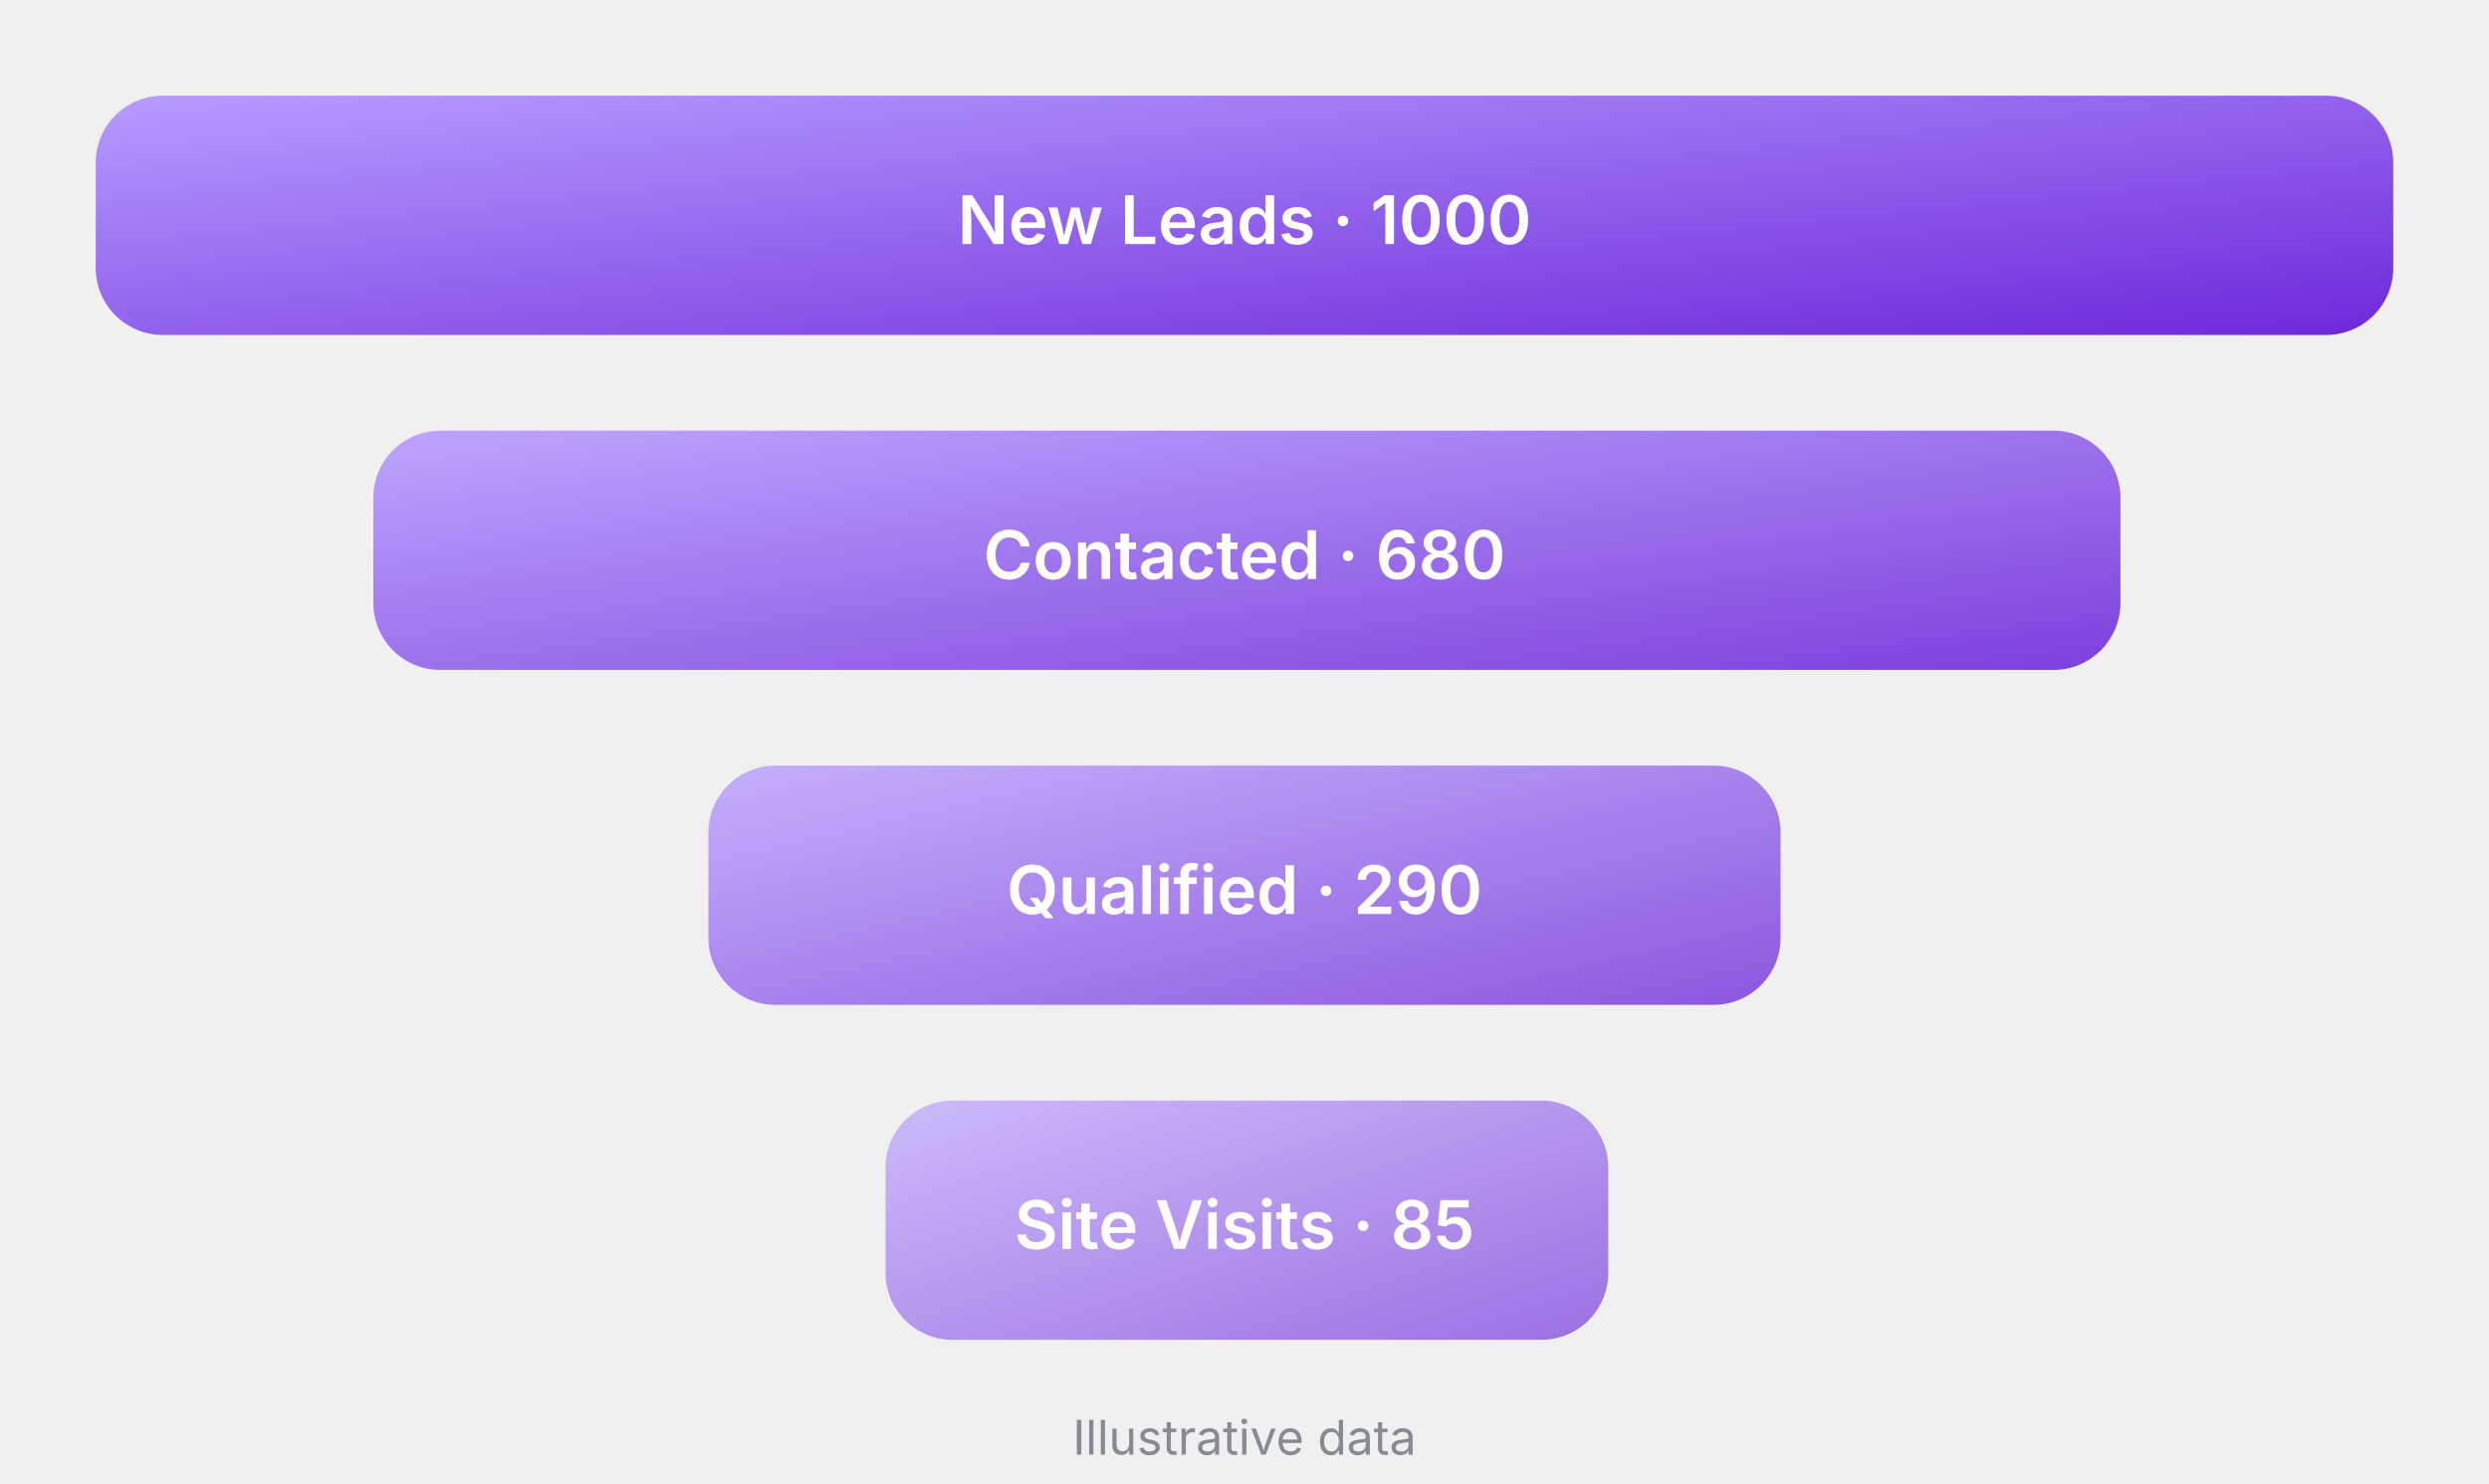
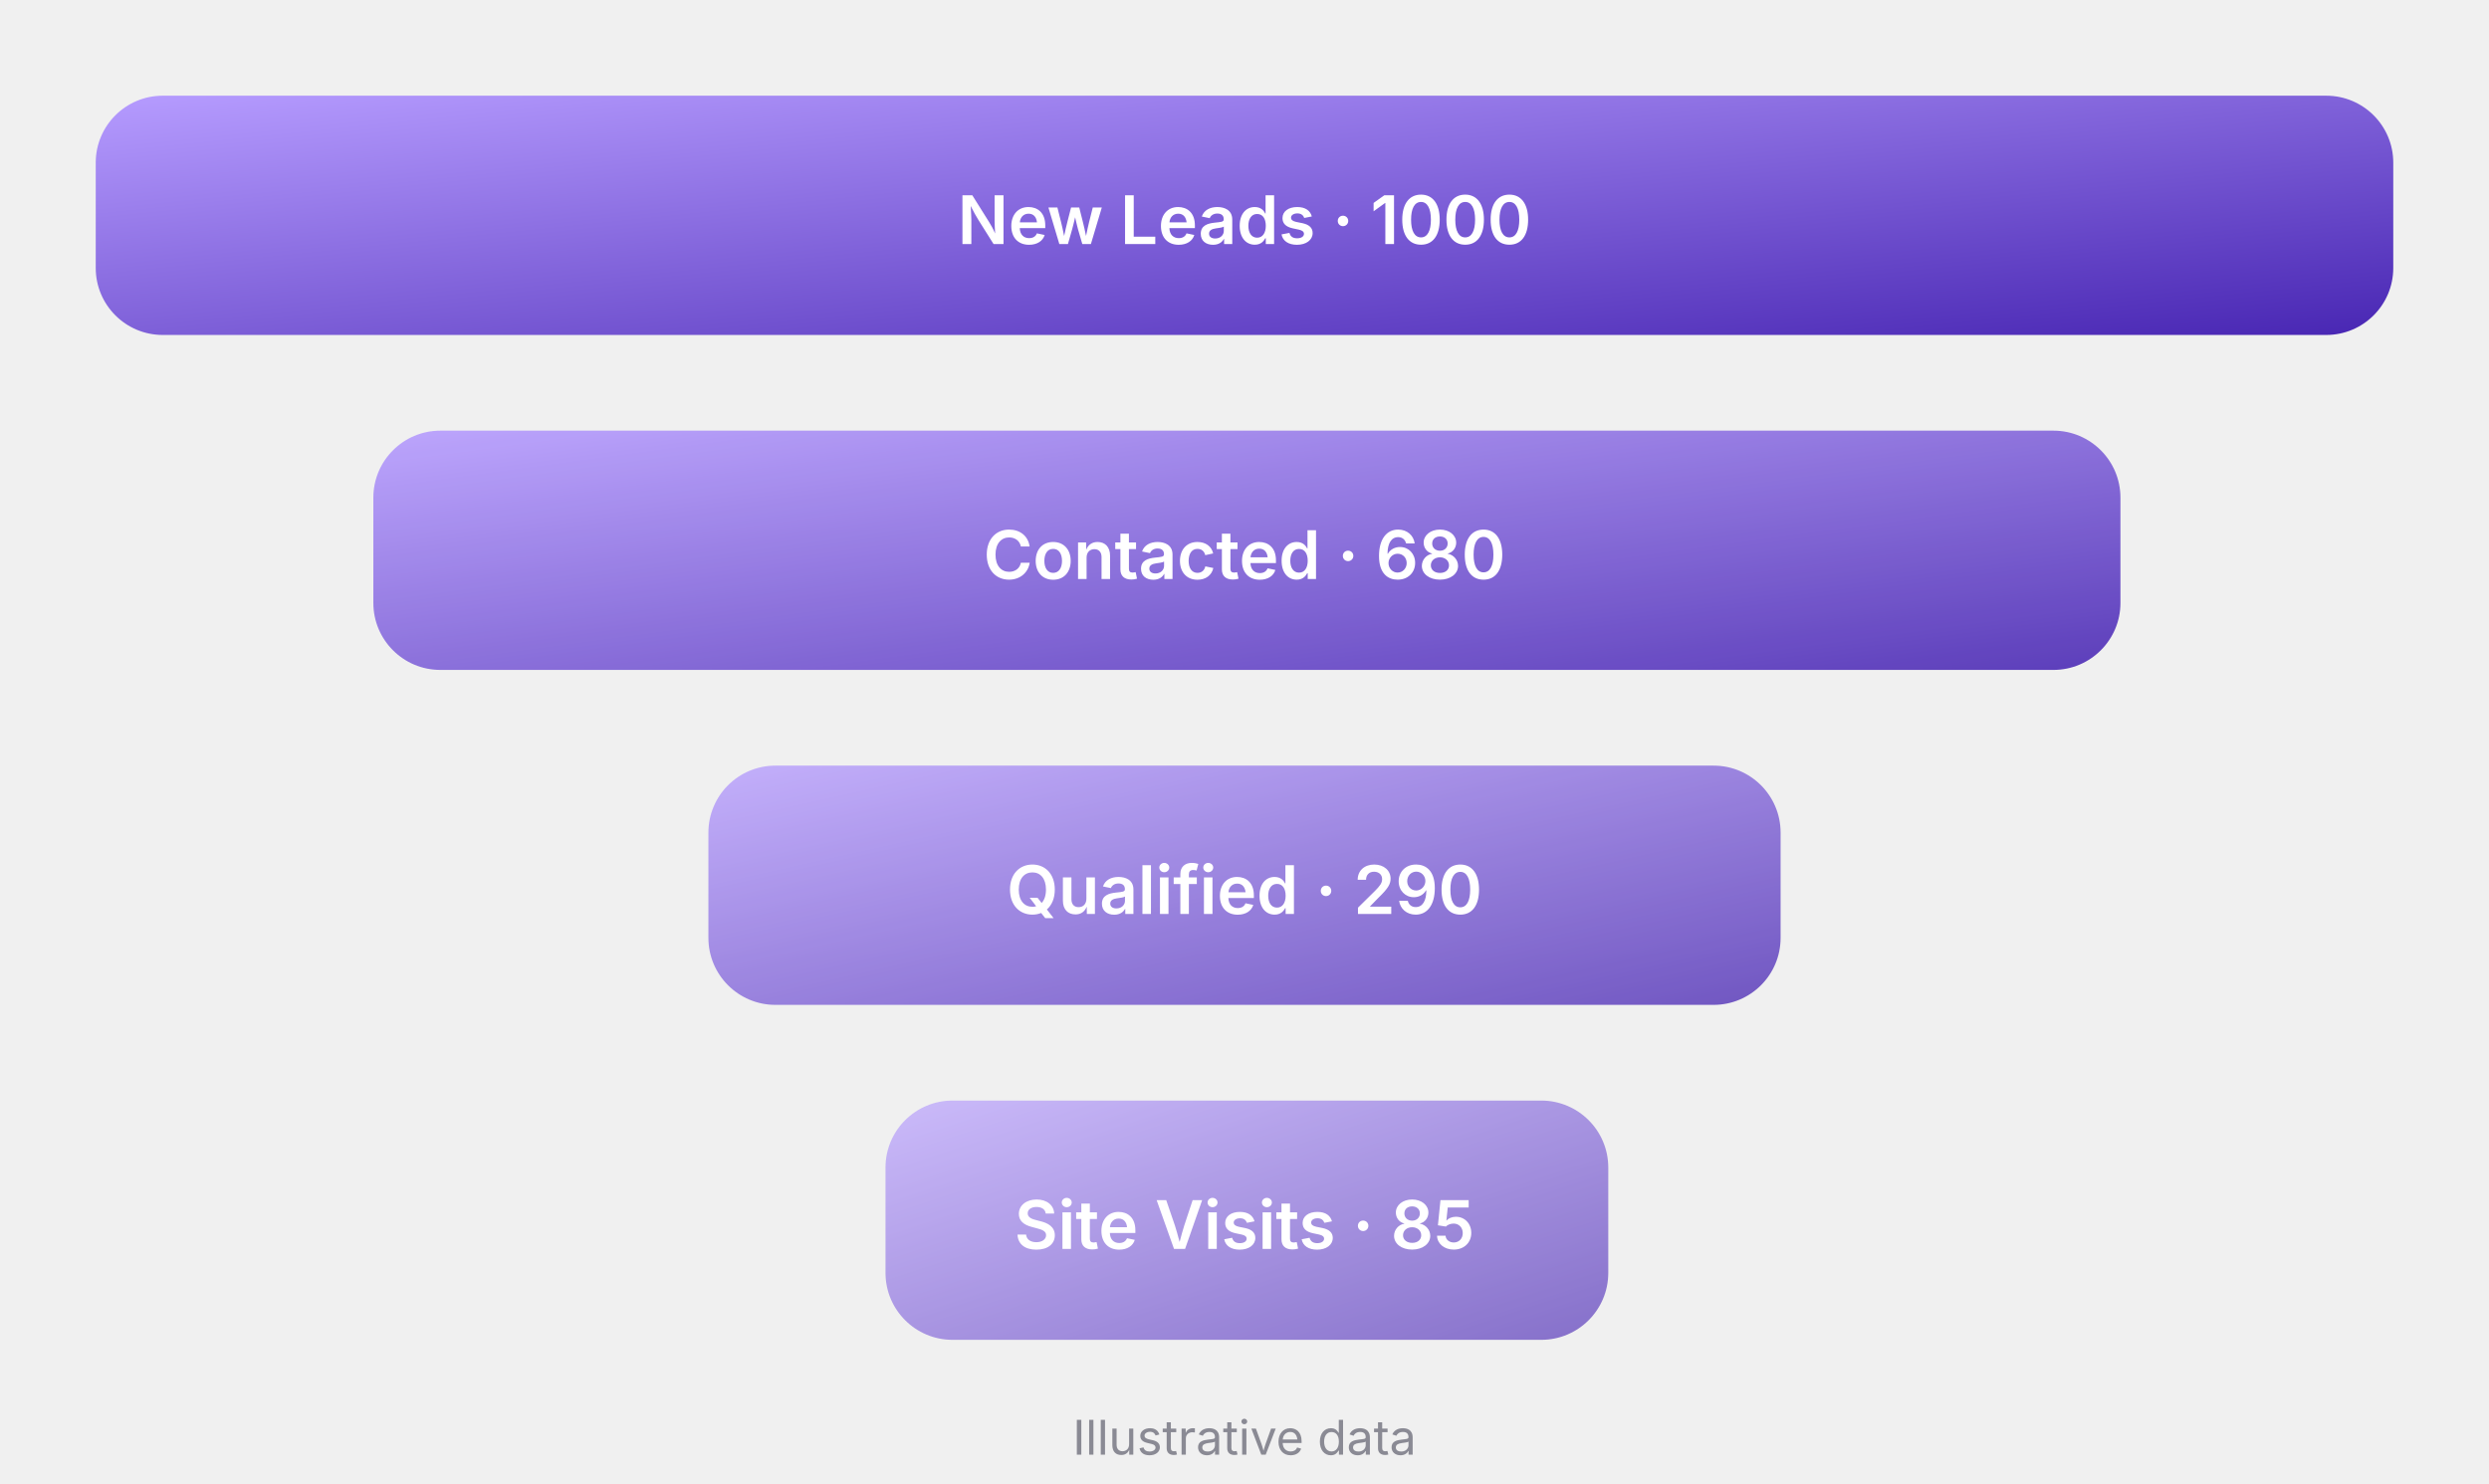
<svg xmlns="http://www.w3.org/2000/svg" viewBox="0 0 520 310" width="520" height="310" role="img" aria-labelledby="t">
  <defs>
    <linearGradient id="g" x1="0" y1="0" x2="1" y2="1">
      <stop offset="0" stop-color="#B69CFF" />
-       <stop offset="1" stop-color="#6D28D9" />
+       <stop offset="1" stop-color="#4826B3" />
    </linearGradient>
  </defs>
  <rect x="20" y="20" width="480" height="50" rx="14" fill="url(#g)" opacity="1.00" />
  <text x="260" y="51" text-anchor="middle" font-family="Inter,Arial" font-size="14" font-weight="600" fill="#fff">New Leads · 1000</text>
  <rect x="78" y="90" width="365" height="50" rx="14" fill="url(#g)" opacity="0.88" />
  <text x="260" y="121" text-anchor="middle" font-family="Inter,Arial" font-size="14" font-weight="600" fill="#fff">Contacted · 680</text>
  <rect x="148" y="160" width="224" height="50" rx="14" fill="url(#g)" opacity="0.76" />
  <text x="260" y="191" text-anchor="middle" font-family="Inter,Arial" font-size="14" font-weight="600" fill="#fff">Qualified · 290</text>
  <rect x="185" y="230" width="151" height="50" rx="14" fill="url(#g)" opacity="0.64" />
  <text x="260" y="261" text-anchor="middle" font-family="Inter,Arial" font-size="14" font-weight="600" fill="#fff">Site Visits · 85</text>
  <text x="260" y="304" text-anchor="middle" font-family="Inter,Arial" font-size="10" fill="#8A8A94">Illustrative data</text>
</svg>
